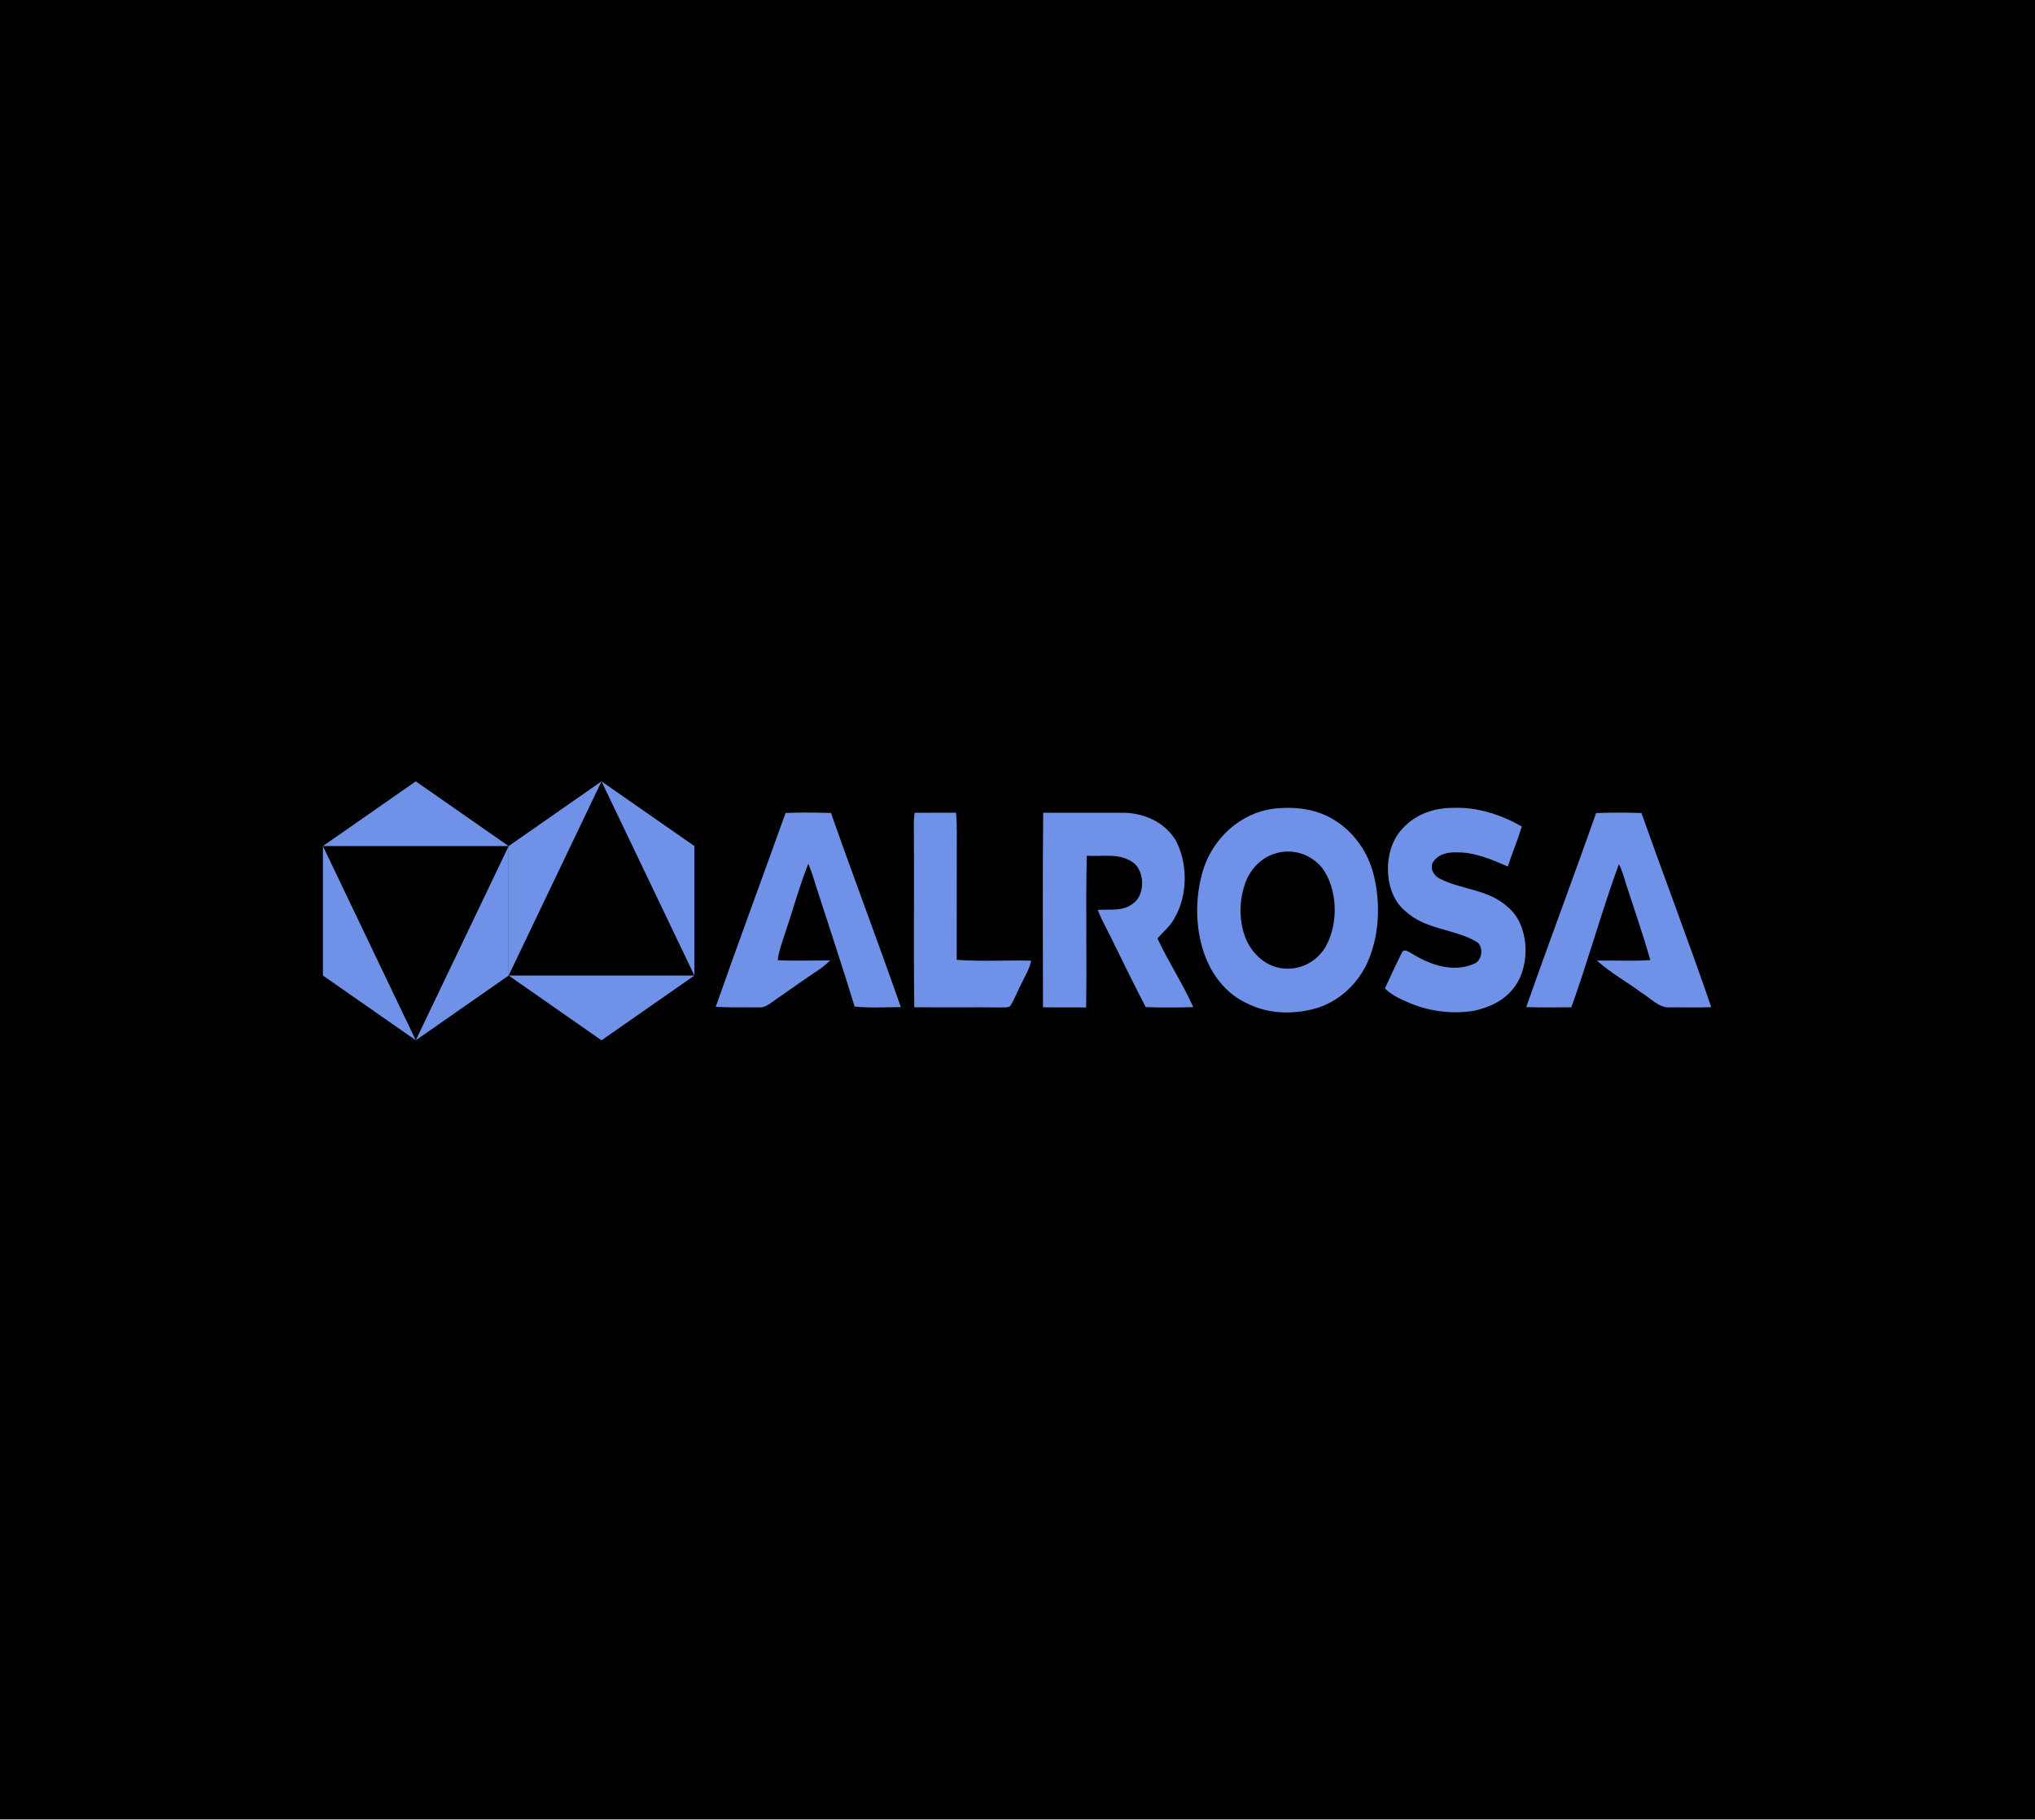
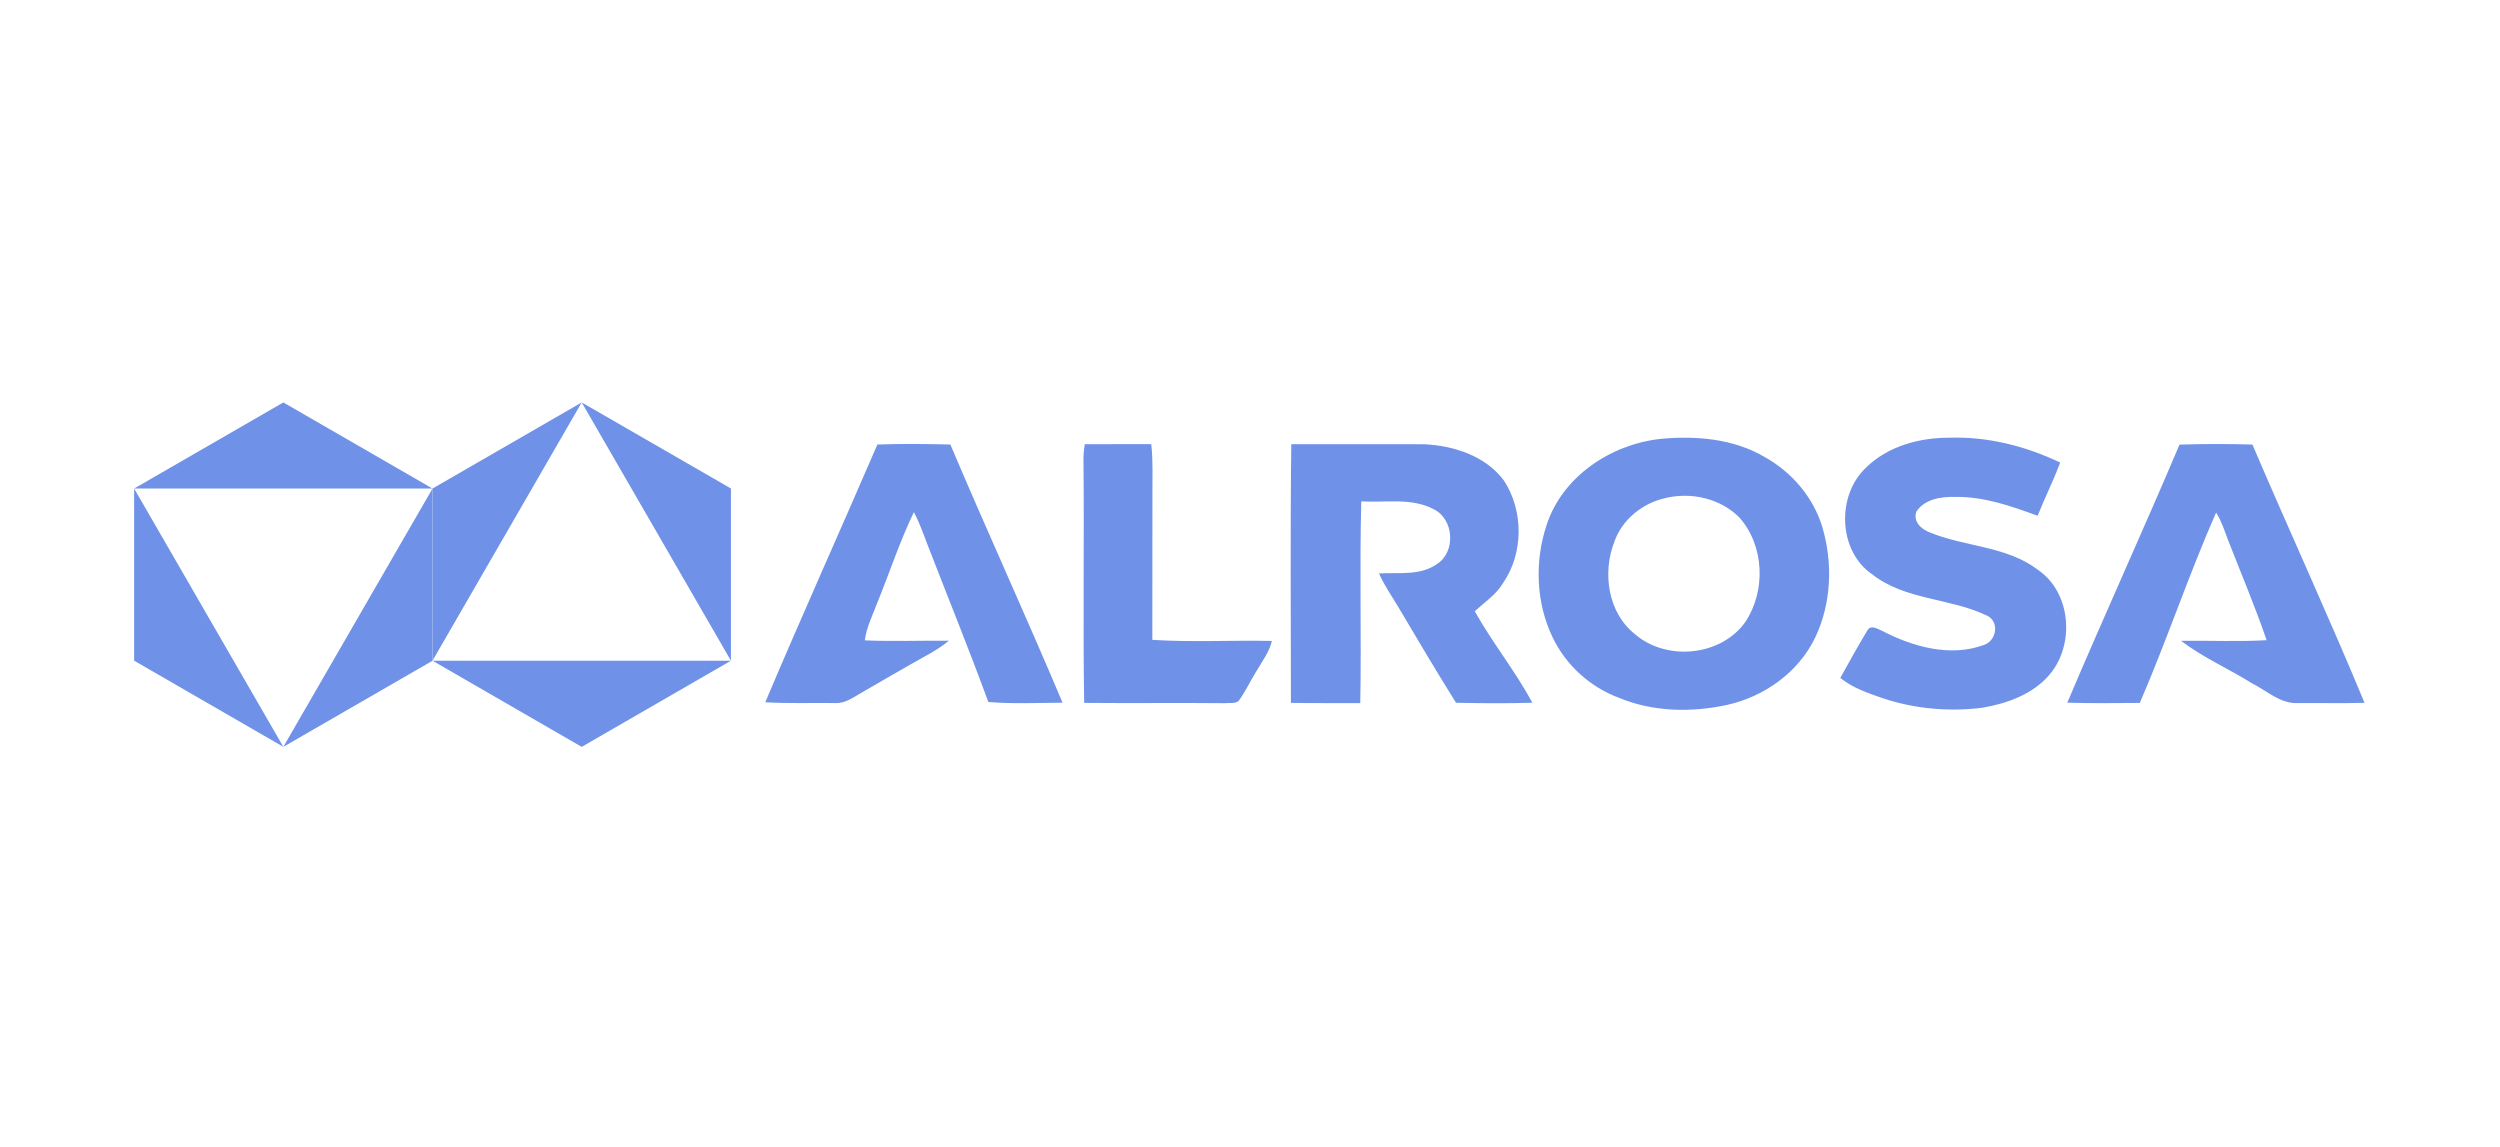
- <svg xmlns="http://www.w3.org/2000/svg" width="170" height="152" viewBox="0 0 170 152" fill="none">
-   <rect width="170" height="152" fill="#010101" />
-   <path fill-rule="evenodd" clip-rule="evenodd" d="M133.331 67.926C134.595 67.877 135.86 67.877 137.126 67.922C139.044 73.342 141.087 78.697 142.956 84.142C141.805 84.185 140.652 84.147 139.498 84.159C138.572 84.217 137.87 83.373 137.089 82.907C135.878 81.994 134.553 81.297 133.414 80.25C134.898 80.22 136.381 80.318 137.865 80.207C137.256 78.065 136.522 75.978 135.843 73.868C135.667 73.297 135.509 72.71 135.237 72.194C133.805 76.122 132.68 80.212 131.269 84.151C130.012 84.155 128.756 84.185 127.499 84.134C129.402 78.709 131.432 73.35 133.335 67.924L133.331 67.926ZM87.15 67.898C89.451 67.903 91.752 67.892 94.055 67.903C95.591 67.987 97.254 68.634 98.202 70.18C99.231 72.073 99.229 74.726 98.171 76.601C97.809 77.343 97.202 77.819 96.689 78.394C97.602 80.368 98.795 82.144 99.683 84.138C98.36 84.185 97.035 84.174 95.712 84.138C94.694 82.172 93.714 80.174 92.739 78.18C92.388 77.463 91.986 76.781 91.71 76.016C92.721 75.946 93.85 76.177 94.731 75.421C95.71 74.66 95.61 72.619 94.567 71.992C93.406 71.24 92.045 71.583 90.787 71.49C90.69 75.713 90.799 79.938 90.734 84.164C89.532 84.155 88.332 84.172 87.128 84.147C87.128 78.731 87.089 73.312 87.147 67.898H87.15ZM76.409 67.9C77.561 67.896 78.714 67.89 79.865 67.894C79.963 68.934 79.921 69.981 79.927 71.024C79.927 74.079 79.927 77.133 79.921 80.188C81.989 80.347 84.067 80.203 86.14 80.256C86.001 80.968 85.62 81.553 85.323 82.176C85.006 82.79 84.758 83.46 84.398 84.041C84.19 84.214 83.914 84.132 83.677 84.166C81.245 84.136 78.81 84.176 76.376 84.147C76.309 79.11 76.383 74.069 76.341 69.032C76.332 68.653 76.357 68.273 76.409 67.9ZM65.626 67.919C66.888 67.867 68.156 67.881 69.419 67.919C71.322 73.344 73.358 78.703 75.253 84.134C73.966 84.147 72.677 84.219 71.394 84.091C70.384 80.765 69.277 77.478 68.217 74.171C68.005 73.49 67.801 72.806 67.524 72.162C66.787 74.005 66.262 75.963 65.62 77.855C65.382 78.635 65.058 79.387 64.97 80.22C66.427 80.294 67.883 80.231 69.34 80.241C68.77 80.824 68.094 81.214 67.452 81.661C66.576 82.259 65.707 82.875 64.835 83.483C64.391 83.78 63.956 84.202 63.417 84.157C62.209 84.14 61 84.193 59.794 84.109C61.692 78.686 63.696 73.319 65.626 67.913V67.919ZM117.044 69.358C115.488 71.104 115.572 74.615 117.367 76.086C119.078 77.699 121.4 77.555 123.303 78.656C123.993 79.017 123.829 80.26 123.155 80.51C121.411 81.286 119.473 80.625 117.885 79.631C117.657 79.517 117.294 79.22 117.115 79.574C116.621 80.561 116.158 81.57 115.695 82.579C116.325 83.197 117.106 83.517 117.864 83.839C119.544 84.524 121.355 84.719 123.112 84.448C124.373 84.178 125.683 83.617 126.544 82.418C127.899 80.553 127.722 77.258 125.995 75.808C124.372 74.298 122.213 74.357 120.375 73.454C119.919 73.257 119.452 72.757 119.659 72.115C120.11 71.32 120.981 71.183 121.718 71.21C123.191 71.193 124.593 71.793 125.956 72.395C126.327 71.272 126.781 70.187 127.129 69.051C125.344 68.023 123.368 67.413 121.383 67.492C119.823 67.483 118.183 68.015 117.044 69.356V69.358ZM106.618 71.28C105.428 71.588 104.35 72.624 103.946 74.026C103.313 75.974 103.611 78.502 105.027 79.841C106.67 81.54 109.487 81.22 110.756 79.07C111.835 77.109 111.753 74.27 110.44 72.492C109.452 71.308 107.958 70.895 106.618 71.278V71.28ZM106.305 67.57C108.162 67.352 110.142 67.542 111.777 68.714C113.173 69.655 114.285 71.227 114.756 73.081C115.317 75.357 115.24 77.896 114.385 80.053C113.517 82.237 111.735 83.763 109.794 84.278C107.953 84.759 105.959 84.717 104.203 83.835C102.7 83.172 101.428 81.78 100.738 80.038C99.866 77.853 99.794 75.255 100.426 72.967C101.244 69.939 103.748 67.922 106.305 67.572V67.57Z" fill="#6F92E8" />
-   <path fill-rule="evenodd" clip-rule="evenodd" d="M26.976 70.684H42.49L34.733 65.277L26.976 70.684Z" fill="#6F92E8" />
-   <path fill-rule="evenodd" clip-rule="evenodd" d="M26.976 70.686V81.497L34.733 86.907L26.976 70.686Z" fill="#6F92E8" />
-   <path fill-rule="evenodd" clip-rule="evenodd" d="M34.733 86.909L42.491 81.501V70.686L34.733 86.909Z" fill="#6F92E8" />
-   <path fill-rule="evenodd" clip-rule="evenodd" d="M42.491 81.498L50.248 86.91L58.009 81.498H42.491Z" fill="#6F92E8" />
-   <path fill-rule="evenodd" clip-rule="evenodd" d="M50.248 65.277L42.491 70.684V81.497L50.248 65.277Z" fill="#6F92E8" />
-   <path fill-rule="evenodd" clip-rule="evenodd" d="M58.009 81.497V70.682L50.249 65.277L58.009 81.497Z" fill="#6F92E8" />
+ <svg xmlns="http://www.w3.org/2000/svg" viewBox="0 0 205 94" fill="none">
+   <path fill-rule="evenodd" clip-rule="evenodd" d="M178.715 36.459C180.707 36.395 182.703 36.395 184.698 36.453C187.723 43.53 190.945 50.52 193.892 57.63C192.077 57.686 190.258 57.636 188.44 57.652C186.979 57.727 185.872 56.626 184.64 56.017C182.731 54.825 180.641 53.915 178.845 52.548C181.186 52.51 183.525 52.637 185.863 52.493C184.903 49.696 183.746 46.971 182.675 44.216C182.398 43.472 182.149 42.705 181.72 42.03C179.462 47.159 177.688 52.499 175.463 57.641C173.481 57.647 171.5 57.686 169.518 57.619C172.518 50.537 175.72 43.541 178.72 36.456L178.715 36.459ZM105.891 36.423C109.52 36.428 113.148 36.414 116.779 36.428C119.201 36.539 121.824 37.383 123.319 39.402C124.941 41.873 124.938 45.336 123.269 47.785C122.699 48.753 121.741 49.375 120.933 50.125C122.372 52.703 124.254 55.022 125.655 57.625C123.568 57.686 121.478 57.672 119.392 57.625C117.786 55.057 116.242 52.449 114.703 49.846C114.15 48.91 113.516 48.02 113.081 47.021C114.676 46.93 116.455 47.231 117.844 46.244C119.389 45.251 119.231 42.586 117.587 41.767C115.755 40.785 113.61 41.234 111.626 41.112C111.474 46.625 111.645 52.142 111.543 57.658C109.647 57.647 107.754 57.669 105.855 57.636C105.855 50.565 105.794 43.491 105.886 36.423H105.891ZM88.954 36.425C90.769 36.42 92.588 36.412 94.403 36.417C94.558 37.776 94.492 39.142 94.5 40.503C94.5 44.492 94.5 48.479 94.492 52.468C97.752 52.676 101.029 52.487 104.297 52.557C104.079 53.486 103.478 54.25 103.01 55.063C102.509 55.865 102.119 56.739 101.552 57.498C101.222 57.724 100.788 57.617 100.414 57.661C96.578 57.622 92.74 57.675 88.901 57.636C88.796 51.06 88.912 44.479 88.846 37.903C88.832 37.408 88.871 36.912 88.954 36.425ZM71.95 36.45C73.939 36.381 75.938 36.401 77.93 36.45C80.93 43.532 84.141 50.529 87.13 57.619C85.101 57.636 83.067 57.73 81.044 57.564C79.453 53.221 77.706 48.93 76.035 44.611C75.7 43.723 75.379 42.83 74.941 41.989C73.779 44.396 72.951 46.952 71.939 49.422C71.565 50.44 71.053 51.422 70.915 52.51C73.212 52.606 75.509 52.523 77.806 52.537C76.906 53.298 75.841 53.807 74.828 54.391C73.447 55.171 72.077 55.976 70.701 56.77C70.001 57.157 69.315 57.708 68.465 57.65C66.561 57.627 64.654 57.697 62.753 57.586C65.745 50.507 68.905 43.499 71.95 36.442V36.45ZM153.032 38.329C150.577 40.608 150.71 45.192 153.541 47.112C156.239 49.218 159.901 49.029 162.901 50.468C163.988 50.938 163.731 52.562 162.668 52.889C159.917 53.901 156.862 53.038 154.357 51.741C153.997 51.591 153.425 51.204 153.142 51.666C152.365 52.955 151.634 54.272 150.903 55.589C151.897 56.397 153.128 56.814 154.324 57.235C156.973 58.128 159.829 58.383 162.599 58.029C164.589 57.677 166.654 56.944 168.013 55.378C170.149 52.944 169.87 48.642 167.146 46.75C164.586 44.777 161.182 44.855 158.284 43.676C157.565 43.419 156.829 42.766 157.155 41.928C157.867 40.891 159.239 40.711 160.402 40.747C162.724 40.725 164.935 41.508 167.085 42.293C167.669 40.827 168.386 39.41 168.934 37.928C166.119 36.586 163.003 35.789 159.873 35.892C157.413 35.881 154.828 36.575 153.032 38.326V38.329ZM136.589 40.838C134.713 41.239 133.014 42.592 132.377 44.423C131.378 46.966 131.848 50.266 134.082 52.014C136.672 54.233 141.114 53.815 143.115 51.007C144.817 48.449 144.687 44.742 142.617 42.42C141.059 40.874 138.704 40.334 136.589 40.835V40.838ZM136.097 35.994C139.025 35.709 142.147 35.958 144.726 37.488C146.926 38.716 148.681 40.769 149.423 43.19C150.308 46.161 150.187 49.475 148.839 52.291C147.469 55.143 144.66 57.135 141.599 57.807C138.695 58.435 135.552 58.38 132.781 57.229C130.412 56.363 128.406 54.546 127.318 52.272C125.942 49.419 125.829 46.028 126.825 43.04C128.115 39.087 132.064 36.453 136.097 35.997V35.994Z" fill="#6F92E8" />
+   <path fill-rule="evenodd" clip-rule="evenodd" d="M11 40.06H35.465L23.233 33L11 40.06Z" fill="#6F92E8" />
+   <path fill-rule="evenodd" clip-rule="evenodd" d="M11 40.062V54.177L23.233 61.24L11 40.062Z" fill="#6F92E8" />
+   <path fill-rule="evenodd" clip-rule="evenodd" d="M23.233 61.242L35.466 54.182V40.062L23.233 61.242Z" fill="#6F92E8" />
+   <path fill-rule="evenodd" clip-rule="evenodd" d="M35.466 54.178L47.699 61.243L59.937 54.178H35.466Z" fill="#6F92E8" />
+   <path fill-rule="evenodd" clip-rule="evenodd" d="M47.699 33L35.466 40.06V54.177L47.699 33Z" fill="#6F92E8" />
+   <path fill-rule="evenodd" clip-rule="evenodd" d="M59.937 54.177V40.057L47.701 33L59.937 54.177Z" fill="#6F92E8" />
</svg>
